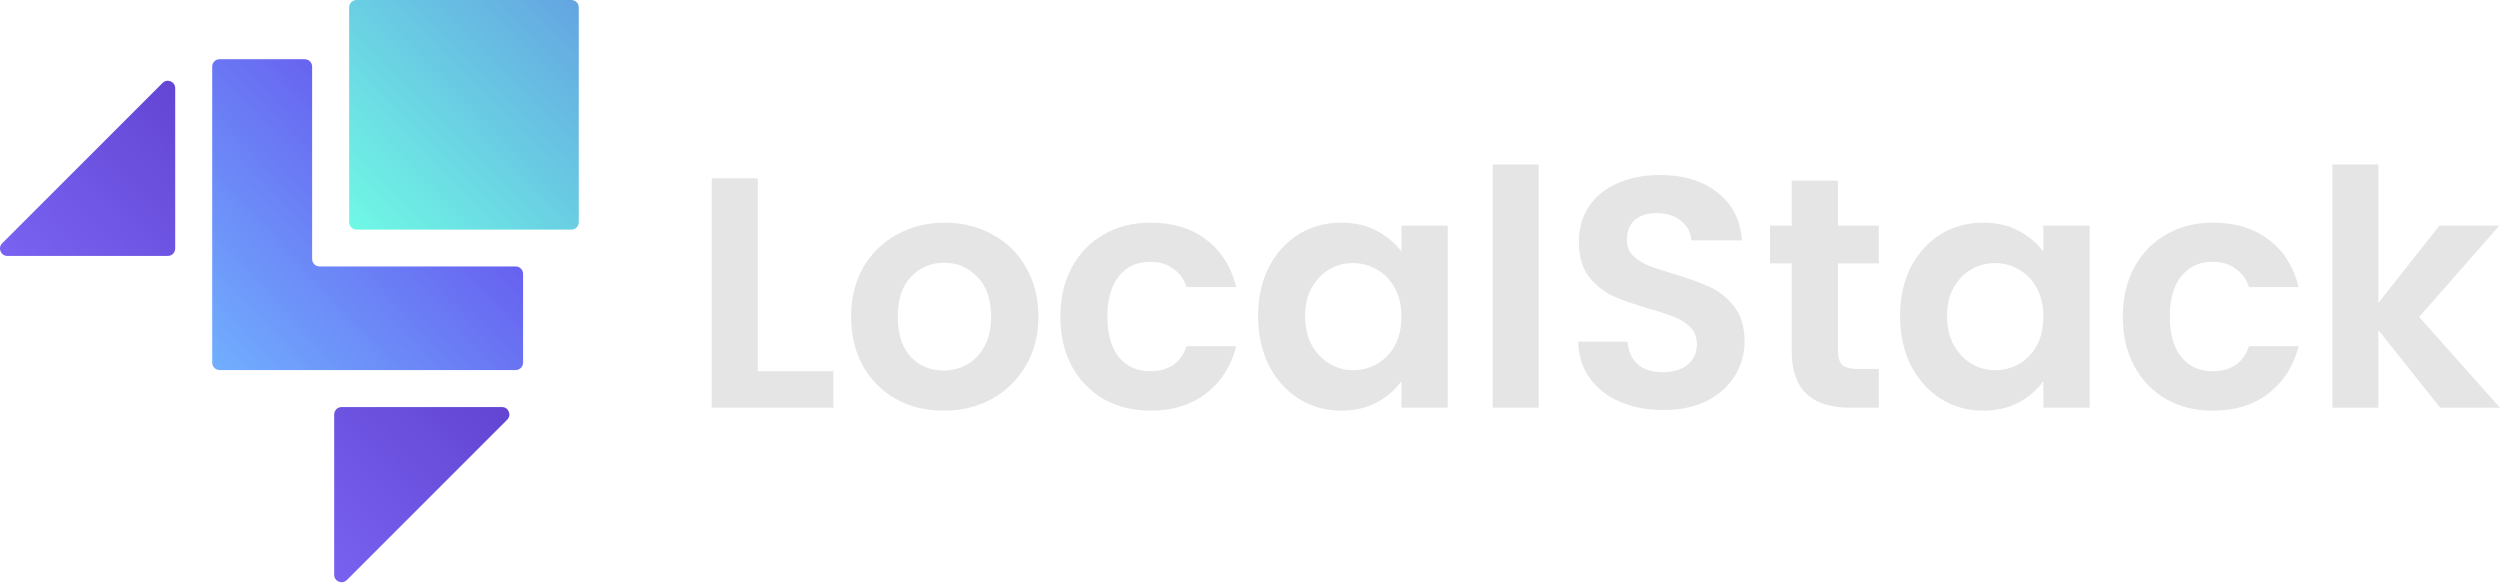
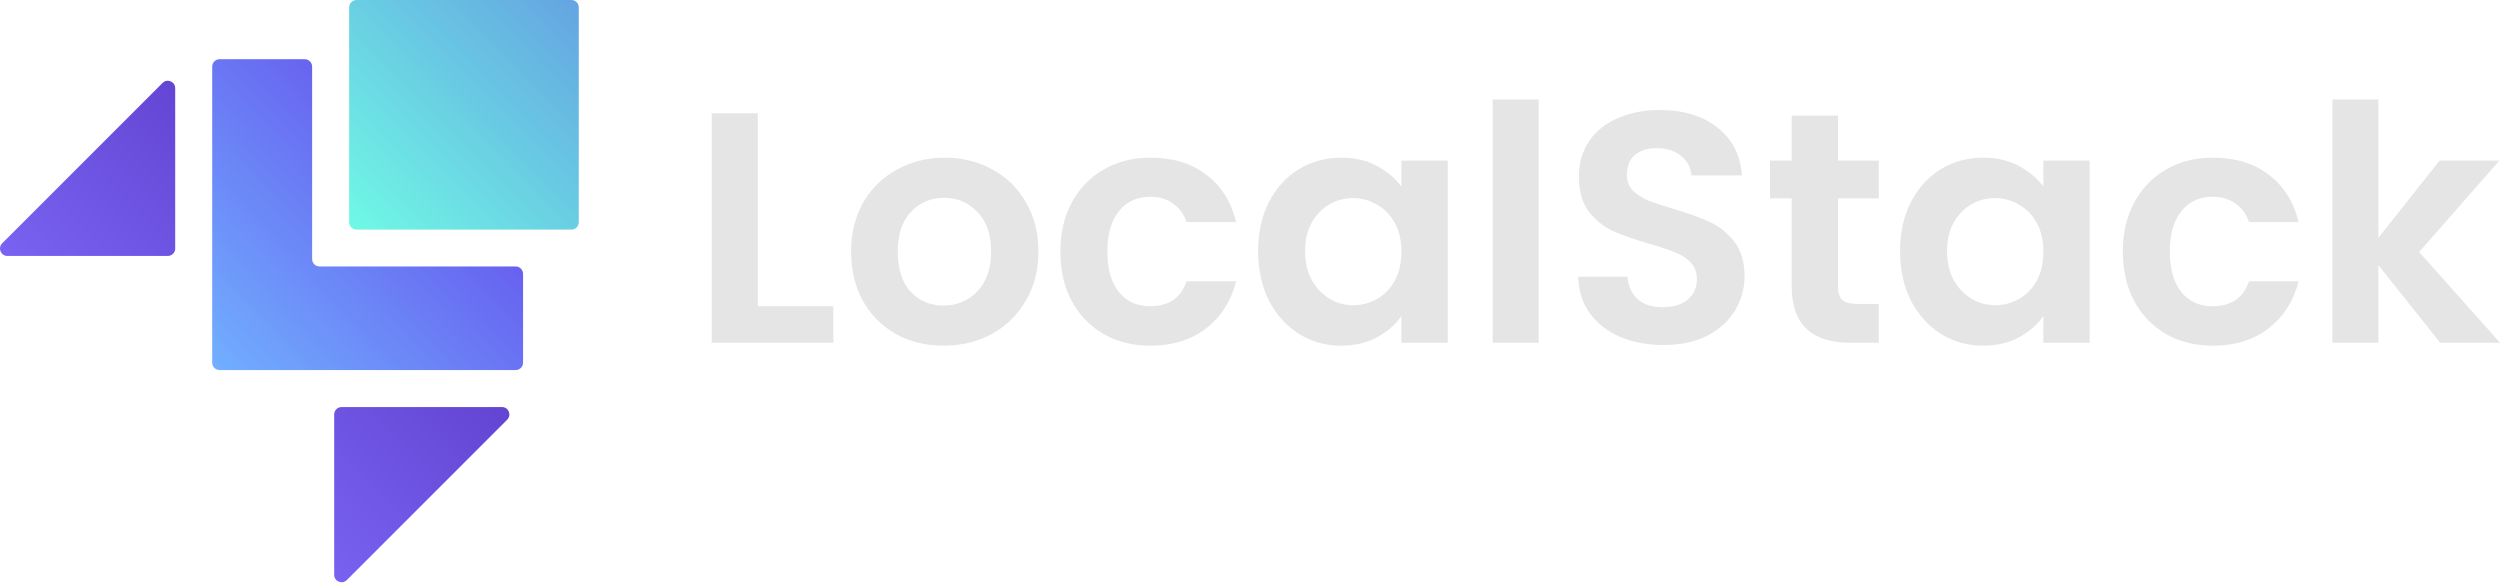
- <svg xmlns="http://www.w3.org/2000/svg" width="380" height="89" viewBox="0 0 380 89" fill="none" version="1.1" id="svg119">
-   <path d="m 115.18,56.425 h 11.49 v 5.545 h -18.485 v -34.872 h 6.995 z" fill="#E5E5E5" id="path76" />
-   <path d="m 143.406,62.42 c -2.664,0 -5.063,-0.583 -7.194,-1.749 -2.132,-1.199 -3.814,-2.881 -5.046,-5.046 -1.199,-2.165 -1.799,-4.663 -1.799,-7.494 0,-2.831 0.617,-5.329 1.849,-7.494 1.266,-2.165 2.981,-3.83 5.146,-4.996 2.165,-1.199 4.579,-1.799 7.244,-1.799 2.664,0 5.079,0.6 7.244,1.799 2.165,1.166 3.864,2.831 5.096,4.996 1.266,2.165 1.898,4.663 1.898,7.494 0,2.831 -0.649,5.329 -1.948,7.494 -1.266,2.165 -2.998,3.847 -5.196,5.046 -2.165,1.166 -4.596,1.749 -7.294,1.749 z m 0,-6.095 c 1.266,0 2.448,-0.3 3.547,-0.899 1.133,-0.633 2.032,-1.565 2.698,-2.798 0.666,-1.232 0.999,-2.731 0.999,-4.496 0,-2.631 -0.699,-4.646 -2.098,-6.045 -1.366,-1.432 -3.048,-2.148 -5.046,-2.148 -1.998,0 -3.68,0.716 -5.046,2.148 -1.332,1.399 -1.998,3.414 -1.998,6.045 0,2.631 0.649,4.663 1.948,6.095 1.332,1.399 2.998,2.098 4.996,2.098 z" fill="#E5E5E5" id="path78" />
-   <path d="m 161.177,48.132 c 0,-2.864 0.582,-5.362 1.748,-7.494 1.166,-2.165 2.781,-3.83 4.846,-4.996 2.065,-1.199 4.43,-1.799 7.095,-1.799 3.43,0 6.261,0.866 8.493,2.598 2.265,1.699 3.78,4.097 4.546,7.194 h -7.544 c -0.4,-1.199 -1.082,-2.132 -2.048,-2.798 -0.933,-0.699 -2.099,-1.049 -3.497,-1.049 -1.999,0 -3.581,0.733 -4.747,2.198 -1.165,1.432 -1.748,3.481 -1.748,6.145 0,2.631 0.583,4.679 1.748,6.145 1.166,1.432 2.748,2.148 4.747,2.148 2.831,0 4.679,-1.266 5.545,-3.797 h 7.544 c -0.766,2.998 -2.281,5.379 -4.546,7.144 -2.265,1.765 -5.096,2.648 -8.493,2.648 -2.665,0 -5.03,-0.583 -7.095,-1.749 -2.065,-1.199 -3.68,-2.864 -4.846,-4.996 -1.166,-2.165 -1.748,-4.68 -1.748,-7.544 z" fill="#E5E5E5" id="path80" />
-   <path d="m 191.231,48.032 c 0,-2.798 0.549,-5.279 1.648,-7.444 1.133,-2.165 2.648,-3.83 4.547,-4.996 1.931,-1.166 4.08,-1.749 6.444,-1.749 2.065,0 3.864,0.416 5.396,1.249 1.565,0.833 2.814,1.882 3.747,3.147 v -3.947 h 7.044 v 27.678 h -7.044 v -4.047 c -0.899,1.299 -2.148,2.381 -3.747,3.247 -1.565,0.833 -3.381,1.249 -5.446,1.249 -2.331,0 -4.463,-0.6 -6.394,-1.799 -1.899,-1.199 -3.414,-2.881 -4.547,-5.046 -1.099,-2.198 -1.648,-4.713 -1.648,-7.544 z m 21.782,0.1 c 0,-1.699 -0.333,-3.147 -0.999,-4.347 -0.666,-1.232 -1.566,-2.165 -2.698,-2.798 -1.132,-0.666 -2.348,-0.999 -3.647,-0.999 -1.299,0 -2.498,0.316 -3.597,0.949 -1.099,0.633 -1.999,1.565 -2.698,2.798 -0.666,1.199 -0.999,2.631 -0.999,4.296 0,1.665 0.333,3.131 0.999,4.396 0.699,1.232 1.599,2.182 2.698,2.848 1.132,0.666 2.331,0.999 3.597,0.999 1.299,0 2.515,-0.316 3.647,-0.949 1.132,-0.666 2.032,-1.599 2.698,-2.798 0.666,-1.232 0.999,-2.698 0.999,-4.396 z" fill="#E5E5E5" id="path82" />
-   <path d="m 233.883,25 v 36.97 h -6.994 v -36.97 z" fill="#E5E5E5" id="path84" />
-   <path d="m 252.834,62.32 c -2.432,0 -4.63,-0.416 -6.595,-1.249 -1.932,-0.833 -3.464,-2.032 -4.596,-3.597 -1.133,-1.565 -1.715,-3.414 -1.749,-5.545 h 7.494 c 0.1,1.432 0.6,2.565 1.499,3.397 0.933,0.833 2.198,1.249 3.797,1.249 1.632,0 2.914,-0.383 3.847,-1.149 0.932,-0.799 1.399,-1.832 1.399,-3.098 0,-1.032 -0.317,-1.882 -0.95,-2.548 -0.632,-0.666 -1.432,-1.182 -2.398,-1.549 -0.932,-0.4 -2.231,-0.833 -3.896,-1.299 -2.265,-0.666 -4.114,-1.316 -5.546,-1.948 -1.399,-0.666 -2.615,-1.649 -3.647,-2.948 -0.999,-1.332 -1.499,-3.098 -1.499,-5.296 0,-2.065 0.516,-3.864 1.549,-5.396 1.032,-1.532 2.481,-2.698 4.346,-3.497 1.866,-0.833 3.997,-1.249 6.395,-1.249 3.597,0 6.512,0.883 8.743,2.648 2.265,1.732 3.514,4.163 3.747,7.294 h -7.694 c -0.066,-1.199 -0.582,-2.182 -1.548,-2.948 -0.933,-0.799 -2.182,-1.199 -3.747,-1.199 -1.366,0 -2.465,0.35 -3.298,1.049 -0.799,0.7 -1.199,1.715 -1.199,3.048 0,0.933 0.3,1.715 0.9,2.348 0.632,0.6 1.398,1.099 2.298,1.499 0.932,0.366 2.231,0.799 3.897,1.299 2.264,0.666 4.113,1.332 5.545,1.998 1.432,0.666 2.665,1.665 3.697,2.998 1.033,1.332 1.549,3.081 1.549,5.246 0,1.865 -0.483,3.597 -1.449,5.196 -0.966,1.599 -2.381,2.881 -4.247,3.847 -1.865,0.933 -4.08,1.399 -6.644,1.399 z" fill="#E5E5E5" id="path86" />
-   <path d="m 279.381,40.038 v 13.389 c 0,0.933 0.217,1.615 0.65,2.048 0.466,0.4 1.232,0.6 2.298,0.6 h 3.247 v 5.895 h -4.396 c -5.895,0 -8.843,-2.864 -8.843,-8.593 v -13.339 h -3.297 v -5.745 h 3.297 v -6.845 h 7.044 v 6.845 h 6.195 v 5.745 z" fill="#E5E5E5" id="path88" />
-   <path d="m 288.808,48.032 c 0,-2.798 0.55,-5.279 1.649,-7.444 1.133,-2.165 2.648,-3.83 4.546,-4.996 1.932,-1.166 4.08,-1.749 6.445,-1.749 2.065,0 3.864,0.416 5.396,1.249 1.565,0.833 2.814,1.882 3.747,3.147 v -3.947 h 7.044 v 27.678 h -7.044 v -4.047 c -0.899,1.299 -2.148,2.381 -3.747,3.247 -1.565,0.833 -3.381,1.249 -5.446,1.249 -2.331,0 -4.463,-0.6 -6.395,-1.799 -1.898,-1.199 -3.413,-2.881 -4.546,-5.046 -1.099,-2.198 -1.649,-4.713 -1.649,-7.544 z m 21.783,0.1 c 0,-1.699 -0.333,-3.147 -0.999,-4.347 -0.666,-1.232 -1.566,-2.165 -2.698,-2.798 -1.133,-0.666 -2.348,-0.999 -3.647,-0.999 -1.299,0 -2.498,0.316 -3.597,0.949 -1.099,0.633 -1.999,1.565 -2.698,2.798 -0.666,1.199 -0.999,2.631 -0.999,4.296 0,1.665 0.333,3.131 0.999,4.396 0.699,1.232 1.599,2.182 2.698,2.848 1.132,0.666 2.331,0.999 3.597,0.999 1.299,0 2.514,-0.316 3.647,-0.949 1.132,-0.666 2.032,-1.599 2.698,-2.798 0.666,-1.232 0.999,-2.698 0.999,-4.396 z" fill="#E5E5E5" id="path90" />
-   <path d="m 322.668,48.132 c 0,-2.864 0.583,-5.362 1.749,-7.494 1.165,-2.165 2.781,-3.83 4.846,-4.996 2.065,-1.199 4.429,-1.799 7.094,-1.799 3.431,0 6.262,0.866 8.493,2.598 2.265,1.699 3.78,4.097 4.546,7.194 h -7.543 c -0.4,-1.199 -1.083,-2.132 -2.049,-2.798 -0.932,-0.699 -2.098,-1.049 -3.497,-1.049 -1.998,0 -3.58,0.733 -4.746,2.198 -1.166,1.432 -1.749,3.481 -1.749,6.145 0,2.631 0.583,4.679 1.749,6.145 1.166,1.432 2.748,2.148 4.746,2.148 2.831,0 4.68,-1.266 5.546,-3.797 h 7.543 c -0.766,2.998 -2.281,5.379 -4.546,7.144 -2.265,1.765 -5.096,2.648 -8.493,2.648 -2.665,0 -5.029,-0.583 -7.094,-1.749 -2.065,-1.199 -3.681,-2.864 -4.846,-4.996 -1.166,-2.165 -1.749,-4.68 -1.749,-7.544 z" fill="#E5E5E5" id="path92" />
-   <path d="m 370.907,61.971 -9.392,-11.79 v 11.79 h -6.995 v -36.97 h 6.995 v 21.033 l 9.292,-11.741 h 9.093 l -12.19,13.889 12.29,13.789 z" fill="#E5E5E5" id="path94" />
-   <path fill-rule="evenodd" clip-rule="evenodd" d="M76.298 61.873C77.301 61.873 77.802 63.084 77.094 63.793L52.716 88.169C52.008 88.877 50.796 88.376 50.796 87.373L50.796 62.998C50.796 62.376 51.299 61.873 51.921 61.873L76.298 61.873ZM1.127 38.904C0.125 38.904 -0.377 37.692 0.332 36.983L24.709 12.607C25.418 11.899 26.63 12.401 26.63 13.403L26.63 37.779C26.63 38.4 26.126 38.904 25.505 38.904L1.127 38.904Z" fill="url(#paint0_linear_20_3)" id="path96" />
-   <path d="M54.193 34.903L86.849 34.903C87.47 34.903 87.974 34.399 87.974 33.778L87.974 1.125C87.974 0.504 87.47 -8.01527e-05 86.849 -8.0207e-05L54.193 -8.30618e-05C53.572 -8.31162e-05 53.068 0.504 53.068 1.125L53.068 33.778C53.068 34.399 53.572 34.903 54.193 34.903Z" fill="url(#paint1_linear_20_3)" id="path98" />
-   <path d="M78.382 56.248L33.38 56.248C32.759 56.248 32.255 55.744 32.255 55.123L32.255 10.125C32.255 9.503 32.759 9 33.38 9L46.318 9C46.939 9 47.443 9.503 47.443 10.125L47.443 39.374C47.443 39.995 47.947 40.499 48.568 40.499L78.382 40.499C79.003 40.499 79.507 41.002 79.507 41.623L79.507 55.123C79.507 55.744 79.003 56.248 78.382 56.248Z" fill="url(#paint2_linear_20_3)" id="path100" />
-   <defs id="defs117">
+ <svg xmlns="http://www.w3.org/2000/svg" width="380" height="89" viewBox="0 0 380 89" fill="none">
+   <path d="M115.18 46.547H126.67V52.092H108.185V17.22H115.18V46.547Z" fill="#E5E5E5" />
+   <path d="M143.406 52.542C140.742 52.542 138.343 51.959 136.212 50.793C134.08 49.594 132.398 47.912 131.166 45.747C129.967 43.582 129.367 41.084 129.367 38.253C129.367 35.422 129.984 32.924 131.216 30.759C132.482 28.594 134.197 26.929 136.362 25.763C138.527 24.564 140.941 23.965 143.606 23.965C146.27 23.965 148.685 24.564 150.85 25.763C153.015 26.929 154.714 28.594 155.946 30.759C157.212 32.924 157.844 35.422 157.844 38.253C157.844 41.084 157.195 43.582 155.896 45.747C154.63 47.912 152.898 49.594 150.7 50.793C148.535 51.959 146.104 52.542 143.406 52.542ZM143.406 46.447C144.672 46.447 145.854 46.147 146.953 45.547C148.086 44.914 148.985 43.982 149.651 42.749C150.317 41.517 150.65 40.018 150.65 38.253C150.65 35.622 149.951 33.607 148.552 32.208C147.186 30.776 145.504 30.06 143.506 30.06C141.508 30.06 139.826 30.776 138.46 32.208C137.128 33.607 136.462 35.622 136.462 38.253C136.462 40.884 137.111 42.916 138.41 44.348C139.742 45.747 141.408 46.447 143.406 46.447Z" fill="#E5E5E5" />
+   <path d="M161.177 38.253C161.177 35.389 161.759 32.891 162.925 30.759C164.091 28.594 165.706 26.929 167.771 25.763C169.836 24.564 172.201 23.965 174.866 23.965C178.296 23.965 181.127 24.831 183.359 26.562C185.624 28.261 187.139 30.659 187.905 33.757H180.361C179.961 32.558 179.279 31.625 178.313 30.959C177.38 30.26 176.214 29.91 174.816 29.91C172.817 29.91 171.235 30.643 170.069 32.108C168.904 33.54 168.321 35.589 168.321 38.253C168.321 40.884 168.904 42.933 170.069 44.398C171.235 45.83 172.817 46.547 174.816 46.547C177.647 46.547 179.495 45.281 180.361 42.749H187.905C187.139 45.747 185.624 48.129 183.359 49.894C181.094 51.659 178.263 52.542 174.866 52.542C172.201 52.542 169.836 51.959 167.771 50.793C165.706 49.594 164.091 47.929 162.925 45.797C161.759 43.632 161.177 41.117 161.177 38.253Z" fill="#E5E5E5" />
+   <path d="M191.231 38.153C191.231 35.355 191.78 32.874 192.879 30.709C194.012 28.544 195.527 26.879 197.426 25.713C199.357 24.547 201.506 23.965 203.87 23.965C205.935 23.965 207.734 24.381 209.266 25.214C210.831 26.046 212.08 27.095 213.013 28.361V24.414H220.057V52.092H213.013V48.045C212.114 49.344 210.865 50.427 209.266 51.293C207.701 52.125 205.885 52.542 203.82 52.542C201.489 52.542 199.357 51.942 197.426 50.743C195.527 49.544 194.012 47.862 192.879 45.697C191.78 43.499 191.231 40.984 191.231 38.153ZM213.013 38.253C213.013 36.554 212.68 35.106 212.014 33.907C211.348 32.674 210.448 31.742 209.316 31.109C208.184 30.443 206.968 30.11 205.669 30.11C204.37 30.11 203.171 30.426 202.072 31.059C200.973 31.692 200.073 32.624 199.374 33.857C198.708 35.056 198.375 36.488 198.375 38.153C198.375 39.819 198.708 41.284 199.374 42.55C200.073 43.782 200.973 44.731 202.072 45.397C203.204 46.063 204.403 46.397 205.669 46.397C206.968 46.397 208.184 46.08 209.316 45.447C210.448 44.781 211.348 43.849 212.014 42.65C212.68 41.417 213.013 39.952 213.013 38.253Z" fill="#E5E5E5" />
+   <path d="M233.883 15.122V52.092H226.889V15.122H233.883Z" fill="#E5E5E5" />
+   <path d="M252.834 52.442C250.402 52.442 248.204 52.025 246.239 51.193C244.307 50.36 242.775 49.161 241.643 47.596C240.51 46.03 239.928 44.182 239.894 42.05H247.388C247.488 43.482 247.988 44.615 248.887 45.447C249.82 46.28 251.085 46.696 252.684 46.696C254.316 46.696 255.598 46.313 256.531 45.547C257.463 44.748 257.93 43.715 257.93 42.45C257.93 41.417 257.613 40.568 256.98 39.902C256.348 39.236 255.548 38.719 254.582 38.353C253.65 37.953 252.351 37.52 250.686 37.054C248.421 36.388 246.572 35.739 245.14 35.106C243.741 34.44 242.525 33.457 241.493 32.158C240.494 30.826 239.994 29.061 239.994 26.862C239.994 24.797 240.51 22.999 241.543 21.467C242.575 19.934 244.024 18.769 245.889 17.969C247.755 17.137 249.886 16.721 252.284 16.721C255.881 16.721 258.796 17.603 261.027 19.368C263.292 21.1 264.541 23.532 264.774 26.663H257.08C257.014 25.463 256.498 24.481 255.532 23.715C254.599 22.916 253.35 22.516 251.785 22.516C250.419 22.516 249.32 22.866 248.487 23.565C247.688 24.264 247.288 25.28 247.288 26.613C247.288 27.545 247.588 28.328 248.188 28.961C248.82 29.56 249.586 30.06 250.486 30.459C251.418 30.826 252.717 31.259 254.383 31.758C256.647 32.425 258.496 33.091 259.928 33.757C261.36 34.423 262.593 35.422 263.625 36.754C264.658 38.087 265.174 39.835 265.174 42C265.174 43.865 264.691 45.597 263.725 47.196C262.759 48.795 261.344 50.077 259.478 51.043C257.613 51.975 255.398 52.442 252.834 52.442Z" fill="#E5E5E5" />
+   <path d="M279.381 30.16V43.549C279.381 44.481 279.598 45.164 280.031 45.597C280.497 45.997 281.263 46.197 282.329 46.197H285.576V52.092H281.18C275.285 52.092 272.337 49.228 272.337 43.499V30.16H269.04V24.414H272.337V17.57H279.381V24.414H285.576V30.16H279.381Z" fill="#E5E5E5" />
+   <path d="M288.808 38.153C288.808 35.355 289.358 32.874 290.457 30.709C291.59 28.544 293.105 26.879 295.003 25.713C296.935 24.547 299.083 23.965 301.448 23.965C303.513 23.965 305.312 24.381 306.844 25.214C308.409 26.046 309.658 27.095 310.591 28.361V24.414H317.635V52.092H310.591V48.045C309.692 49.344 308.443 50.427 306.844 51.293C305.279 52.125 303.463 52.542 301.398 52.542C299.067 52.542 296.935 51.942 295.003 50.743C293.105 49.544 291.59 47.862 290.457 45.697C289.358 43.499 288.808 40.984 288.808 38.153ZM310.591 38.253C310.591 36.554 310.258 35.106 309.592 33.907C308.926 32.674 308.026 31.742 306.894 31.109C305.761 30.443 304.546 30.11 303.247 30.11C301.948 30.11 300.749 30.426 299.65 31.059C298.551 31.692 297.651 32.624 296.952 33.857C296.286 35.056 295.953 36.488 295.953 38.153C295.953 39.819 296.286 41.284 296.952 42.55C297.651 43.782 298.551 44.731 299.65 45.397C300.782 46.063 301.981 46.397 303.247 46.397C304.546 46.397 305.761 46.08 306.894 45.447C308.026 44.781 308.926 43.849 309.592 42.65C310.258 41.417 310.591 39.952 310.591 38.253Z" fill="#E5E5E5" />
+   <path d="M322.668 38.253C322.668 35.389 323.251 32.891 324.417 30.759C325.582 28.594 327.198 26.929 329.263 25.763C331.328 24.564 333.692 23.965 336.357 23.965C339.788 23.965 342.619 24.831 344.85 26.562C347.115 28.261 348.63 30.659 349.396 33.757H341.853C341.453 32.558 340.77 31.625 339.804 30.959C338.872 30.26 337.706 29.91 336.307 29.91C334.309 29.91 332.727 30.643 331.561 32.108C330.395 33.54 329.812 35.589 329.812 38.253C329.812 40.884 330.395 42.933 331.561 44.398C332.727 45.83 334.309 46.547 336.307 46.547C339.138 46.547 340.987 45.281 341.853 42.749H349.396C348.63 45.747 347.115 48.129 344.85 49.894C342.585 51.659 339.754 52.542 336.357 52.542C333.692 52.542 331.328 51.959 329.263 50.793C327.198 49.594 325.582 47.929 324.417 45.797C323.251 43.632 322.668 41.117 322.668 38.253Z" fill="#E5E5E5" />
+   <path d="M370.907 52.092L361.515 40.301V52.092H354.52V15.122H361.515V36.155L370.807 24.414H379.9L367.71 38.303L380 52.092H370.907Z" fill="#E5E5E5" />
+   <path fill-rule="evenodd" clip-rule="evenodd" d="M76.298 61.873C77.301 61.873 77.802 63.084 77.094 63.793L52.716 88.169C52.008 88.877 50.796 88.376 50.796 87.373L50.796 62.998C50.796 62.376 51.299 61.873 51.921 61.873L76.298 61.873ZM1.127 38.904C0.125 38.904 -0.377 37.692 0.332 36.983L24.709 12.607C25.418 11.899 26.63 12.401 26.63 13.403L26.63 37.779C26.63 38.4 26.126 38.904 25.505 38.904L1.127 38.904Z" fill="url(#paint0_linear_20_3)" />
+   <path d="M54.193 34.903L86.849 34.903C87.47 34.903 87.974 34.399 87.974 33.778L87.974 1.125C87.974 0.504 87.47 -8.01527e-05 86.849 -8.0207e-05L54.193 -8.30618e-05C53.572 -8.31162e-05 53.068 0.504 53.068 1.125L53.068 33.778C53.068 34.399 53.572 34.903 54.193 34.903Z" fill="url(#paint1_linear_20_3)" />
+   <path d="M78.382 56.248L33.38 56.248C32.759 56.248 32.255 55.744 32.255 55.123L32.255 10.125C32.255 9.503 32.759 9 33.38 9L46.318 9C46.939 9 47.443 9.503 47.443 10.125L47.443 39.374C47.443 39.995 47.947 40.499 48.568 40.499L78.382 40.499C79.003 40.499 79.507 41.002 79.507 41.623L79.507 55.123C79.507 55.744 79.003 56.248 78.382 56.248Z" fill="url(#paint2_linear_20_3)" />
+   <defs>
    <linearGradient id="paint0_linear_20_3" x1="77.504" y1="12.044" x2="13.952" y2="74.968" gradientUnits="userSpaceOnUse">
-       <stop stop-color="#4D29B4" id="stop102" />
-       <stop offset="1" stop-color="#836FFF" id="stop104" />
+       <stop stop-color="#4D29B4" />
+       <stop offset="1" stop-color="#836FFF" />
    </linearGradient>
    <linearGradient id="paint1_linear_20_3" x1="50.011" y1="36.657" x2="93.996" y2="-6.549" gradientUnits="userSpaceOnUse">
-       <stop stop-color="#70FFE5" id="stop107" />
-       <stop offset="1" stop-color="#6295E1" id="stop109" />
+       <stop stop-color="#70FFE5" />
+       <stop offset="1" stop-color="#6295E1" />
    </linearGradient>
    <linearGradient id="paint2_linear_20_3" x1="73.838" y1="19.376" x2="32.471" y2="58.654" gradientUnits="userSpaceOnUse">
-       <stop offset="0.007" stop-color="#654FEC" id="stop112" />
-       <stop offset="1" stop-color="#71B2FF" id="stop114" />
+       <stop offset="0.007" stop-color="#654FEC" />
+       <stop offset="1" stop-color="#71B2FF" />
    </linearGradient>
  </defs>
</svg>
